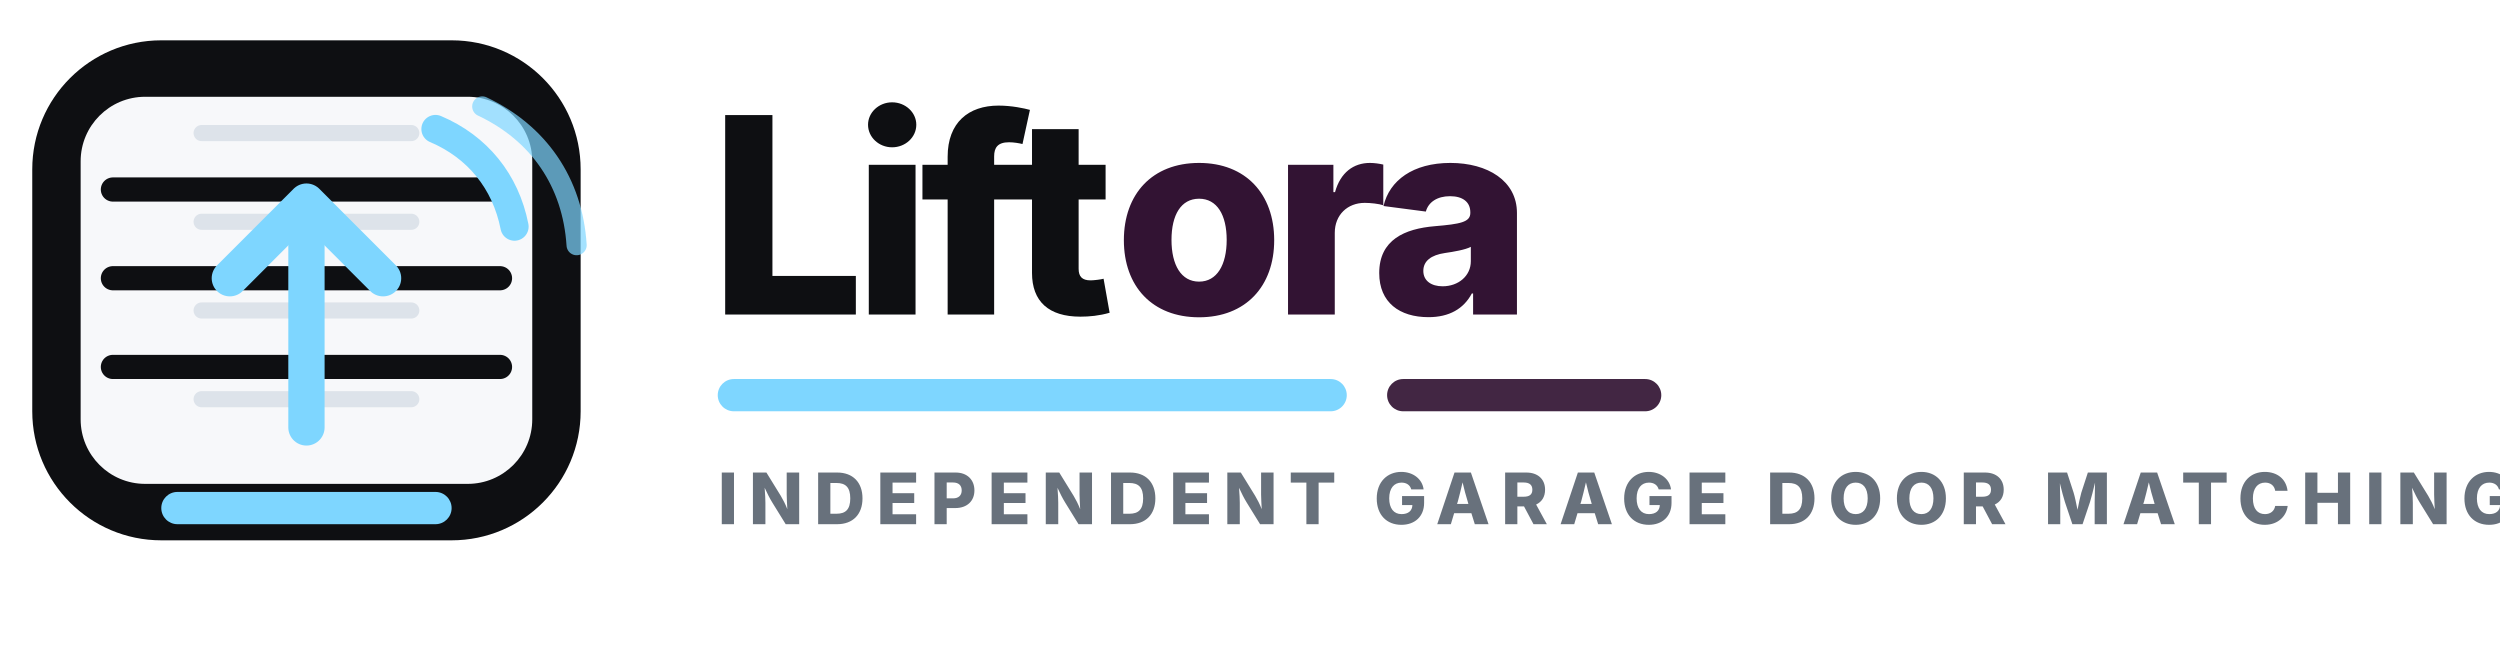
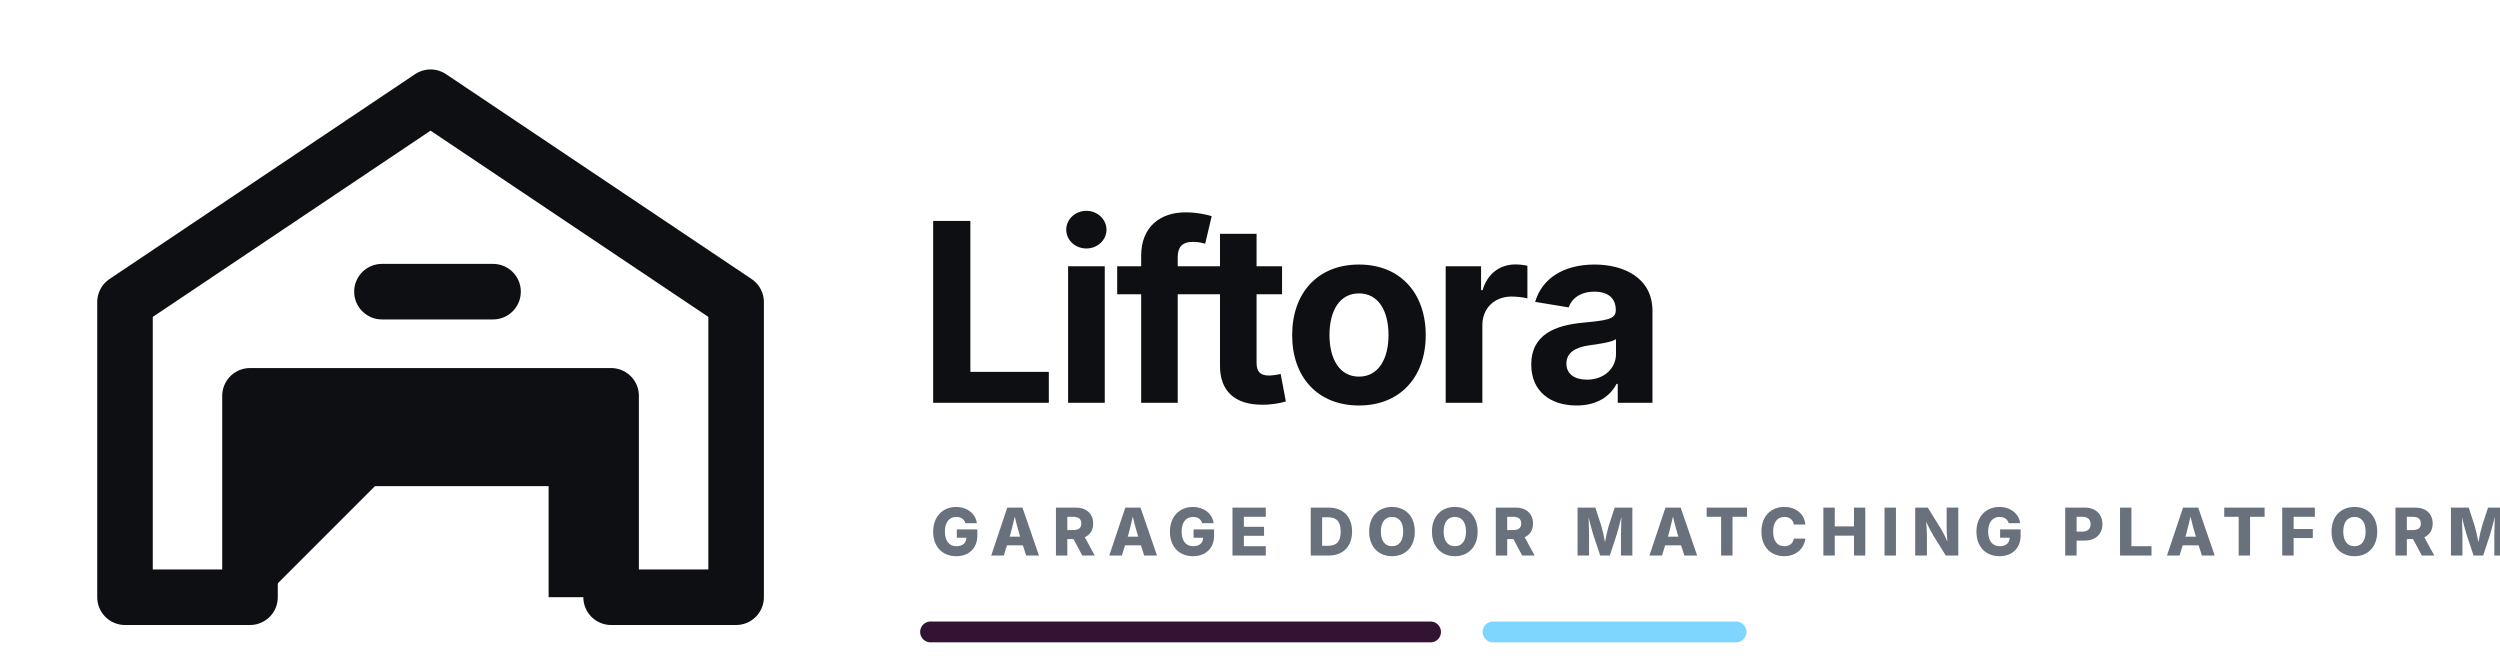
- <svg xmlns="http://www.w3.org/2000/svg" width="310" height="82" viewBox="0 0 310 82" fill="none" role="img" aria-labelledby="liftoraLogoTitle liftoraLogoDesc">
-   <defs>
-     <clipPath id="garageDoorClip">
-       <rect x="9" y="10" width="58" height="50" rx="9" />
-     </clipPath>
-   </defs>
-   <g class="liftora-logo-mark">
-     <rect x="4" y="5" width="68" height="62" rx="16" fill="#0E0F12" />
-     <g clip-path="url(#garageDoorClip)">
-       <rect x="10" y="12" width="56" height="48" rx="8" fill="#F7F8FA" />
-       <path d="M14 23.5H62" stroke="#0E0F12" stroke-width="3" stroke-linecap="round" />
-       <path d="M14 34.5H62" stroke="#0E0F12" stroke-width="3" stroke-linecap="round" />
-       <path d="M14 45.5H62" stroke="#0E0F12" stroke-width="3" stroke-linecap="round" />
-       <path d="M25 16.5H51" stroke="#DDE3EA" stroke-width="2" stroke-linecap="round" />
-       <path d="M25 27.5H51" stroke="#DDE3EA" stroke-width="2" stroke-linecap="round" />
-       <path d="M25 38.5H51" stroke="#DDE3EA" stroke-width="2" stroke-linecap="round" />
-       <path d="M25 49.5H51" stroke="#DDE3EA" stroke-width="2" stroke-linecap="round" />
-     </g>
-     <path d="M38 53V26" stroke="#7ED6FF" stroke-width="4.5" stroke-linecap="round" />
-     <path d="M28.5 34.5L38 25L47.5 34.5" stroke="#7ED6FF" stroke-width="4.5" stroke-linecap="round" stroke-linejoin="round" />
-     <path d="M54 16C59.2 18.2 62.7 22.5 63.8 28.1" stroke="#7ED6FF" stroke-width="3.5" stroke-linecap="round" />
-     <path d="M59.8 13.2C66.8 16.5 71 22.6 71.5 30.4" stroke="#7ED6FF" stroke-width="2.5" stroke-linecap="round" opacity=".7" />
-     <rect x="20" y="61" width="36" height="4" rx="2" fill="#7ED6FF" />
+ <svg xmlns="http://www.w3.org/2000/svg" width="360" height="96" viewBox="0 0 360 96" fill="none" role="img" aria-labelledby="liftoraLogoTitle liftoraLogoDesc">
+   <g transform="translate(6 10)">
+     <path d="M12 76V33.5L56 4L100 33.5V76H82V47H30V76H12Z" fill="none" stroke="#0E0F12" stroke-width="8" stroke-linejoin="round" stroke-linecap="round" />
+     <rect x="45" y="28" width="24" height="8" rx="4" fill="#0E0F12" />
+     <path d="M30 76V48C30 45.791 31.791 44 34 44H80C82.209 44 84 45.791 84 48V76H73V60H48L32 76H30Z" fill="#0E0F12" />
  </g>
-   <g class="liftora-logo-wordmark">
-     <text x="88" y="39" fill="#0E0F12" font-family="Poppins, Inter, Arial, sans-serif" font-size="34" font-weight="800" letter-spacing="-1.4">
-       Lift<tspan fill="#321333">ora</tspan>
-     </text>
-     <rect x="89" y="47" width="78" height="4" rx="2" fill="#7ED6FF" />
-     <rect x="172" y="47" width="34" height="4" rx="2" fill="#321333" opacity=".92" />
-     <text x="89" y="65" fill="#68717C" font-family="Inter, Arial, sans-serif" font-size="8.8" font-weight="800" letter-spacing="1.35">
-       INDEPENDENT GARAGE DOOR MATCHING PLATFORM
-     </text>
+   <g transform="translate(132 27)">
+     <text x="0" y="31" fill="#0E0F12" font-family="Poppins, Inter, Arial, sans-serif" font-size="36" font-weight="700" letter-spacing="-0.8">Liftora</text>
+     <text x="2" y="53" fill="#68717C" font-family="Inter, Arial, sans-serif" font-size="9.5" font-weight="800" letter-spacing="1.7">GARAGE DOOR MATCHING PLATFORM</text>
+     <path d="M2 64H74" stroke="#321333" stroke-width="3" stroke-linecap="round" />
+     <path d="M83 64H118" stroke="#7ED6FF" stroke-width="3" stroke-linecap="round" />
  </g>
</svg>
